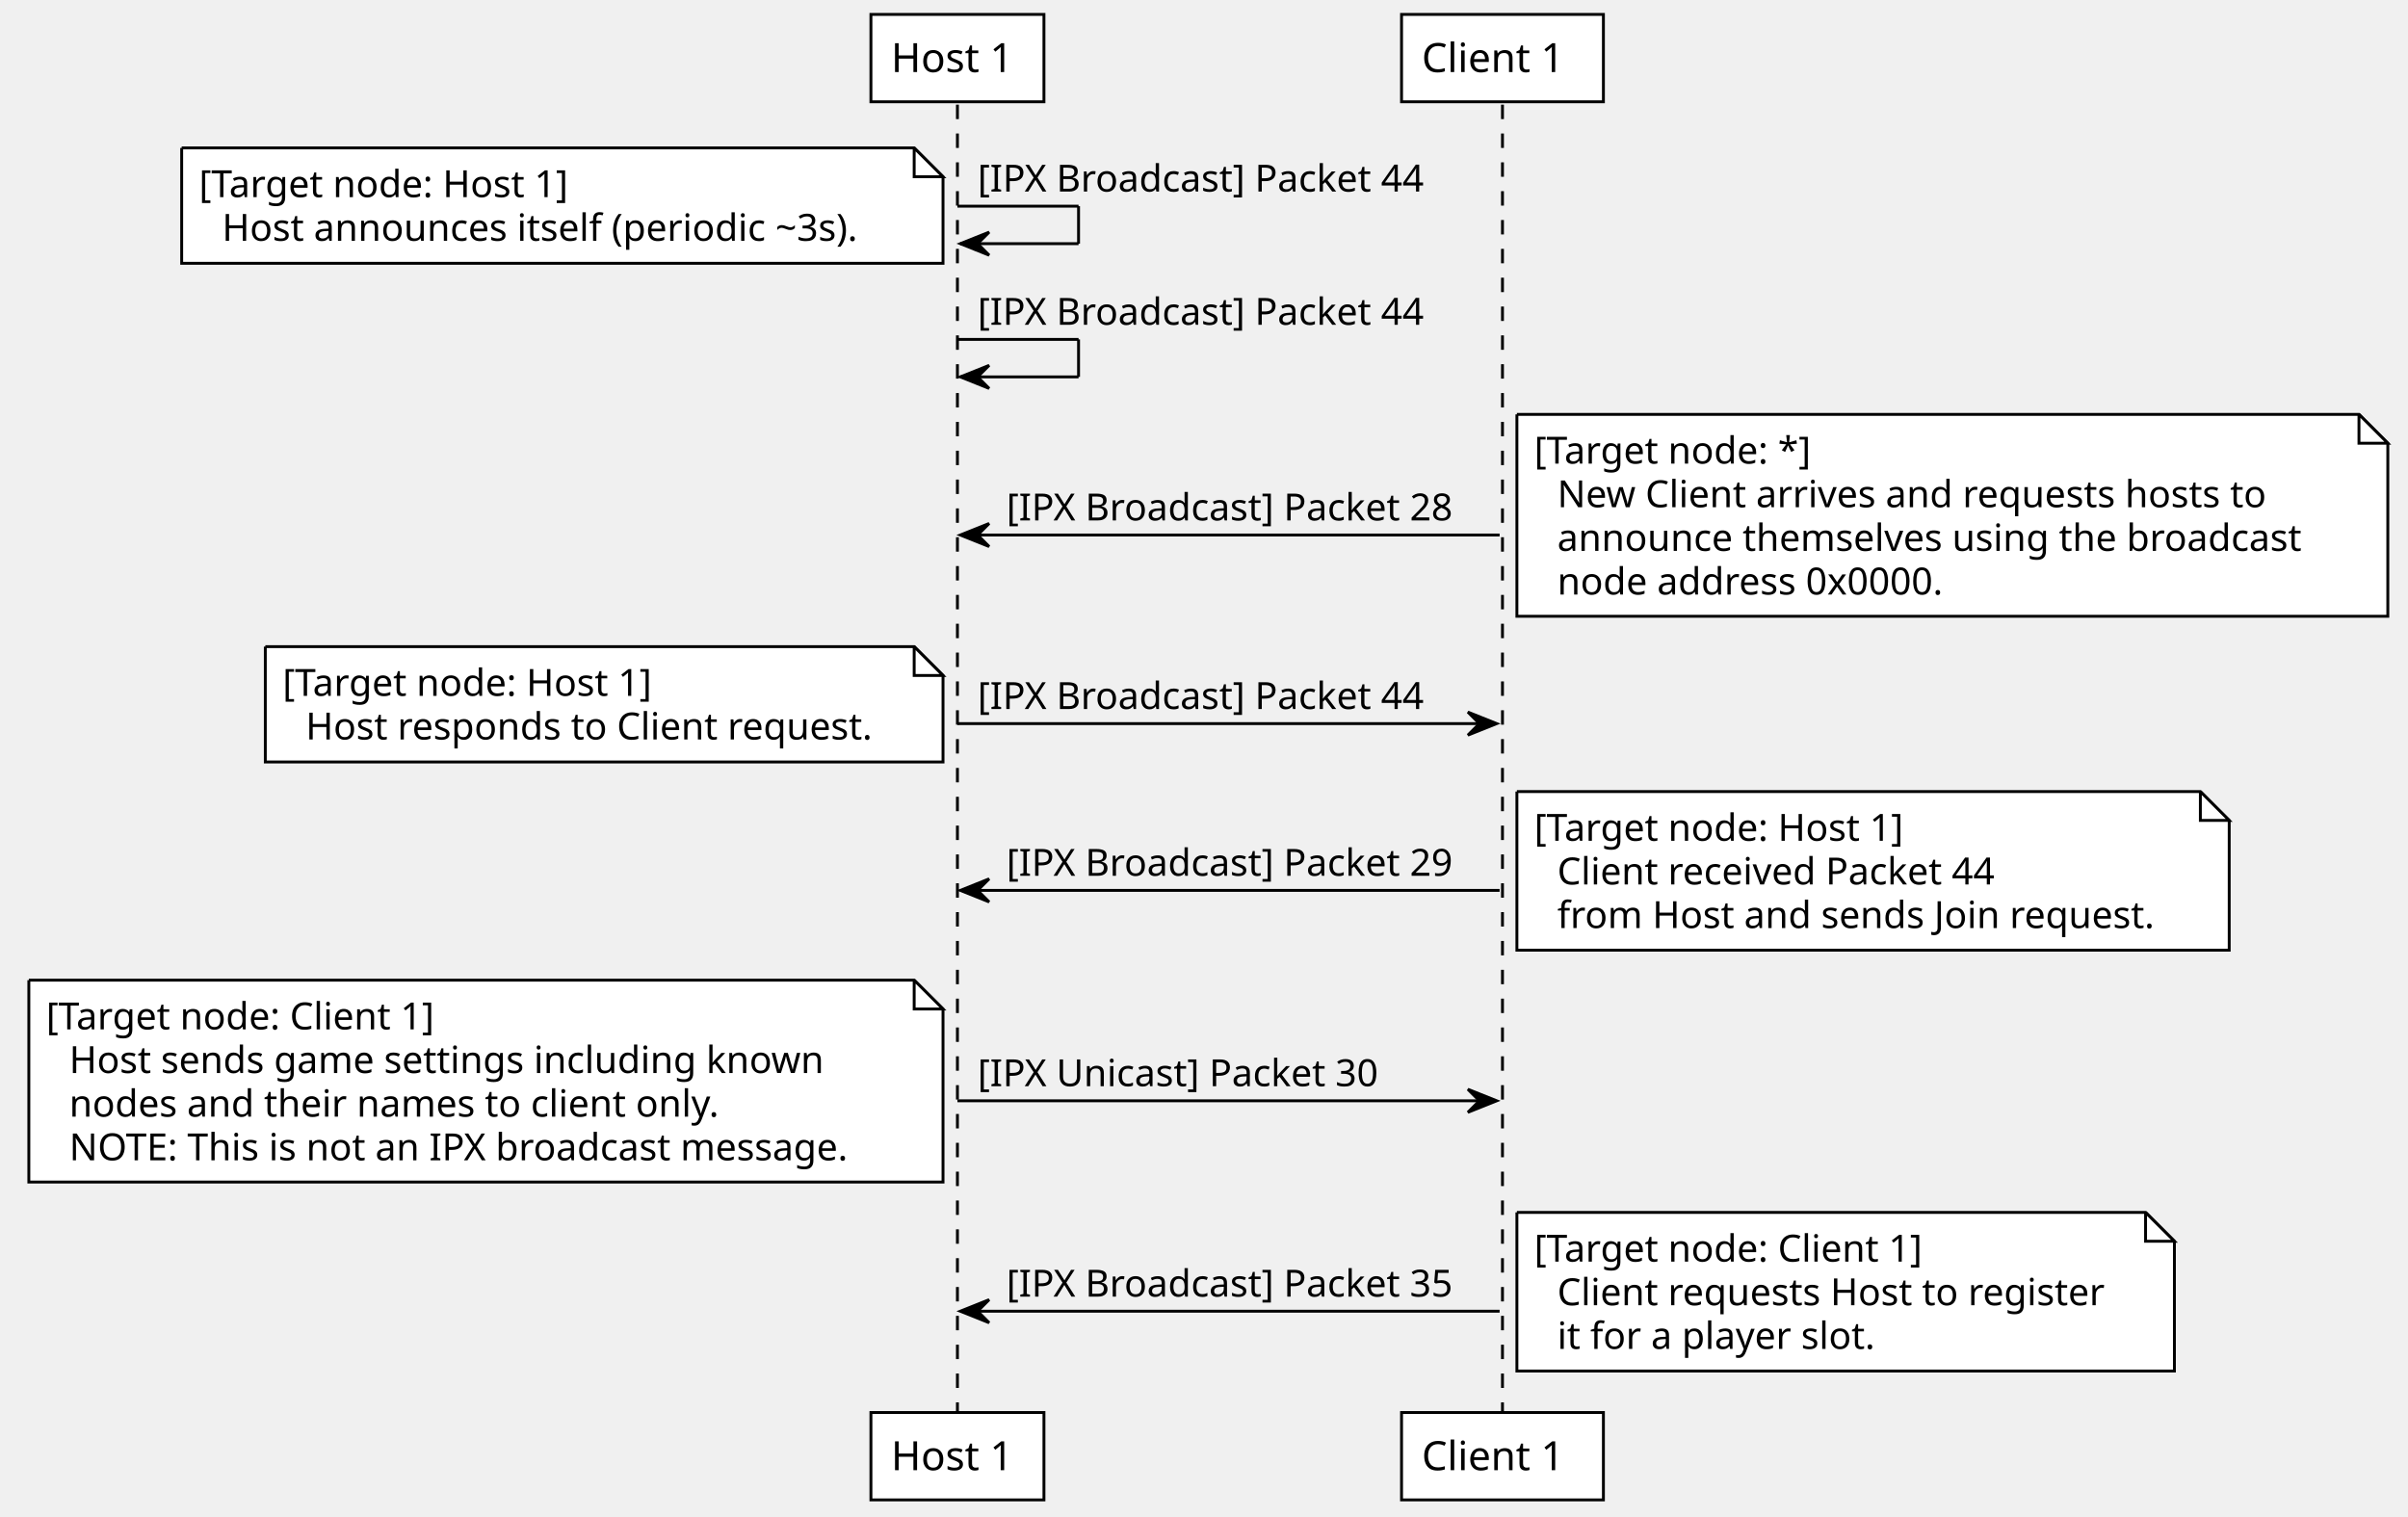
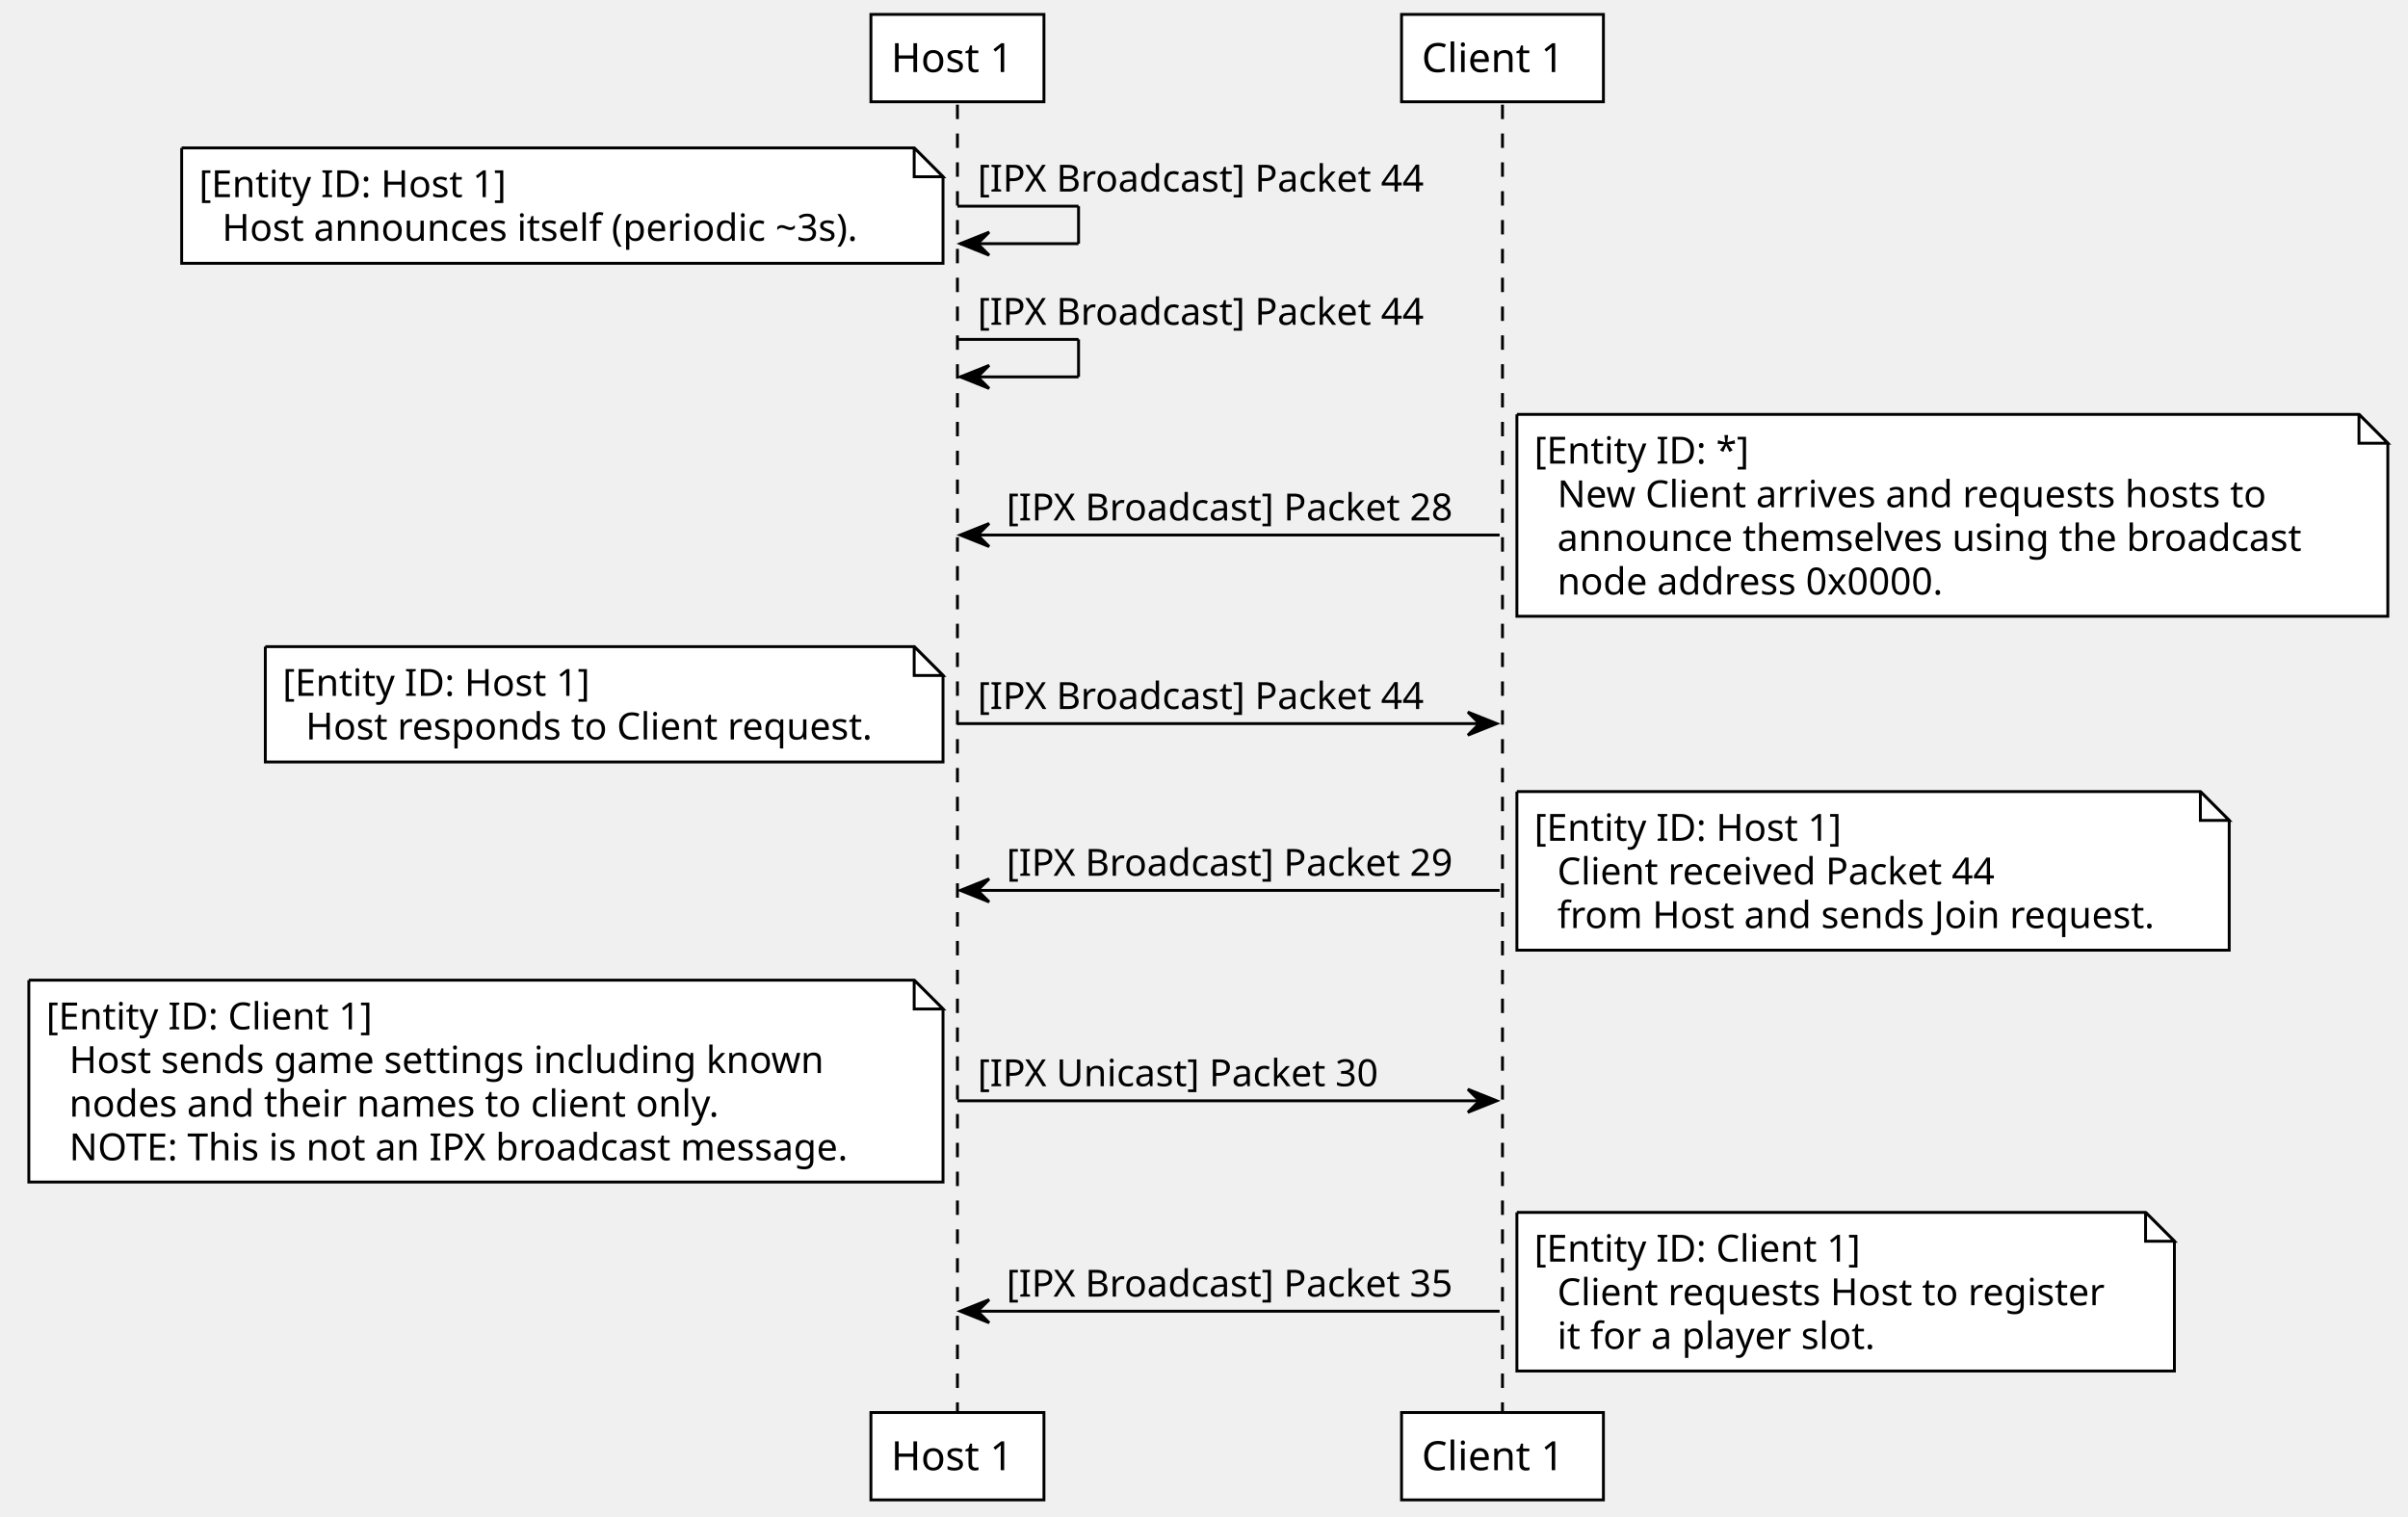
<svg xmlns="http://www.w3.org/2000/svg" contentScriptType="application/ecmascript" contentStyleType="text/css" height="526px" preserveAspectRatio="none" style="width:835px;height:526px;background:none;" version="1.1" viewBox="0 0 835 526" width="835px" zoomAndPan="magnify">
  <defs />
  <g>
    <line style="stroke:#000000;stroke-width:1.0;stroke-dasharray:5.0,5.0;" x1="332" x2="332" y1="36.297" y2="490.82" />
    <line style="stroke:#000000;stroke-width:1.0;stroke-dasharray:5.0,5.0;" x1="521" x2="521" y1="36.297" y2="490.82" />
    <rect fill="#FFFFFF" height="30.297" style="stroke:#000000;stroke-width:1.0;" width="60" x="302" y="5" />
    <text fill="#000000" font-family="Verdana" font-size="14" lengthAdjust="spacing" textLength="46" x="309" y="24.995">Host 1</text>
    <rect fill="#FFFFFF" height="30.297" style="stroke:#000000;stroke-width:1.0;" width="60" x="302" y="489.82" />
    <text fill="#000000" font-family="Verdana" font-size="14" lengthAdjust="spacing" textLength="46" x="309" y="509.815">Host 1</text>
    <rect fill="#FFFFFF" height="30.297" style="stroke:#000000;stroke-width:1.0;" width="70" x="486" y="5" />
    <text fill="#000000" font-family="Verdana" font-size="14" lengthAdjust="spacing" textLength="56" x="493" y="24.995">Client 1</text>
    <rect fill="#FFFFFF" height="30.297" style="stroke:#000000;stroke-width:1.0;" width="70" x="486" y="489.82" />
    <text fill="#000000" font-family="Verdana" font-size="14" lengthAdjust="spacing" textLength="56" x="493" y="509.815">Client 1</text>
    <line style="stroke:#000000;stroke-width:1.0;" x1="332" x2="374" y1="71.496" y2="71.496" />
    <line style="stroke:#000000;stroke-width:1.0;" x1="374" x2="374" y1="71.496" y2="84.496" />
    <line style="stroke:#000000;stroke-width:1.0;" x1="333" x2="374" y1="84.496" y2="84.496" />
    <polygon fill="#000000" points="343,80.496,333,84.496,343,88.496,339,84.496" style="stroke:#000000;stroke-width:1.0;" />
    <text fill="#000000" font-family="Verdana" font-size="13" lengthAdjust="spacing" textLength="165" x="339" y="66.43">[IPX Broadcast] Packet 44</text>
    <path d="M63,51.297 L63,91.297 L327,91.297 L327,61.297 L317,51.297 L63,51.297 " fill="#FFFFFF" style="stroke:#000000;stroke-width:1.0;" />
    <path d="M317,51.297 L317,61.297 L327,61.297 L317,51.297 " fill="#FFFFFF" style="stroke:#000000;stroke-width:1.0;" />
-     <text fill="#000000" font-family="Verdana" font-size="13" lengthAdjust="spacing" textLength="138" x="69" y="68.364">[Target node: Host 1]</text>
+     <text fill="#000000" font-family="Verdana" font-size="13" lengthAdjust="spacing" textLength="138" x="69" y="68.364">[Entity ID: Host 1]</text>
    <text fill="#000000" font-family="Verdana" font-size="13" lengthAdjust="spacing" textLength="235" x="77" y="83.497">Host announces itself (periodic ~3s).</text>
    <line style="stroke:#000000;stroke-width:1.0;" x1="332" x2="374" y1="117.695" y2="117.695" />
    <line style="stroke:#000000;stroke-width:1.0;" x1="374" x2="374" y1="117.695" y2="130.695" />
    <line style="stroke:#000000;stroke-width:1.0;" x1="333" x2="374" y1="130.695" y2="130.695" />
    <polygon fill="#000000" points="343,126.695,333,130.695,343,134.695,339,130.695" style="stroke:#000000;stroke-width:1.0;" />
    <text fill="#000000" font-family="Verdana" font-size="13" lengthAdjust="spacing" textLength="165" x="339" y="112.629">[IPX Broadcast] Packet 44</text>
    <polygon fill="#000000" points="343,181.527,333,185.527,343,189.527,339,185.527" style="stroke:#000000;stroke-width:1.0;" />
    <line style="stroke:#000000;stroke-width:1.0;" x1="337" x2="520" y1="185.527" y2="185.527" />
    <text fill="#000000" font-family="Verdana" font-size="13" lengthAdjust="spacing" textLength="165" x="349" y="180.461">[IPX Broadcast] Packet 28</text>
    <path d="M526,143.695 L526,213.695 L828,213.695 L828,153.695 L818,143.695 L526,143.695 " fill="#FFFFFF" style="stroke:#000000;stroke-width:1.0;" />
    <path d="M818,143.695 L818,153.695 L828,153.695 L818,143.695 " fill="#FFFFFF" style="stroke:#000000;stroke-width:1.0;" />
-     <text fill="#000000" font-family="Verdana" font-size="13" lengthAdjust="spacing" textLength="104" x="532" y="160.762">[Target node: *]</text>
+     <text fill="#000000" font-family="Verdana" font-size="13" lengthAdjust="spacing" textLength="104" x="532" y="160.762">[Entity ID: *]</text>
    <text fill="#000000" font-family="Verdana" font-size="13" lengthAdjust="spacing" textLength="260" x="540" y="175.895">New Client arrives and requests hosts to</text>
    <text fill="#000000" font-family="Verdana" font-size="13" lengthAdjust="spacing" textLength="273" x="540" y="191.028">announce themselves using the broadcast</text>
    <text fill="#000000" font-family="Verdana" font-size="13" lengthAdjust="spacing" textLength="143" x="540" y="206.161">node address 0x0000.</text>
    <polygon fill="#000000" points="509,246.926,519,250.926,509,254.926,513,250.926" style="stroke:#000000;stroke-width:1.0;" />
    <line style="stroke:#000000;stroke-width:1.0;" x1="332" x2="515" y1="250.926" y2="250.926" />
    <text fill="#000000" font-family="Verdana" font-size="13" lengthAdjust="spacing" textLength="165" x="339" y="245.86">[IPX Broadcast] Packet 44</text>
    <path d="M92,224.227 L92,264.227 L327,264.227 L327,234.227 L317,224.227 L92,224.227 " fill="#FFFFFF" style="stroke:#000000;stroke-width:1.0;" />
    <path d="M317,224.227 L317,234.227 L327,234.227 L317,224.227 " fill="#FFFFFF" style="stroke:#000000;stroke-width:1.0;" />
-     <text fill="#000000" font-family="Verdana" font-size="13" lengthAdjust="spacing" textLength="138" x="98" y="241.293">[Target node: Host 1]</text>
+     <text fill="#000000" font-family="Verdana" font-size="13" lengthAdjust="spacing" textLength="138" x="98" y="241.293">[Entity ID: Host 1]</text>
    <text fill="#000000" font-family="Verdana" font-size="13" lengthAdjust="spacing" textLength="206" x="106" y="256.426">Host responds to Client request.</text>
    <polygon fill="#000000" points="343,304.758,333,308.758,343,312.758,339,308.758" style="stroke:#000000;stroke-width:1.0;" />
    <line style="stroke:#000000;stroke-width:1.0;" x1="337" x2="520" y1="308.758" y2="308.758" />
    <text fill="#000000" font-family="Verdana" font-size="13" lengthAdjust="spacing" textLength="165" x="349" y="303.692">[IPX Broadcast] Packet 29</text>
    <path d="M526,274.492 L526,329.492 L773,329.492 L773,284.492 L763,274.492 L526,274.492 " fill="#FFFFFF" style="stroke:#000000;stroke-width:1.0;" />
    <path d="M763,274.492 L763,284.492 L773,284.492 L763,274.492 " fill="#FFFFFF" style="stroke:#000000;stroke-width:1.0;" />
-     <text fill="#000000" font-family="Verdana" font-size="13" lengthAdjust="spacing" textLength="138" x="532" y="291.559">[Target node: Host 1]</text>
+     <text fill="#000000" font-family="Verdana" font-size="13" lengthAdjust="spacing" textLength="138" x="532" y="291.559">[Entity ID: Host 1]</text>
    <text fill="#000000" font-family="Verdana" font-size="13" lengthAdjust="spacing" textLength="162" x="540" y="306.692">Client received Packet 44</text>
    <text fill="#000000" font-family="Verdana" font-size="13" lengthAdjust="spacing" textLength="218" x="540" y="321.825">from Host and sends Join request.</text>
    <polygon fill="#000000" points="509,377.723,519,381.723,509,385.723,513,381.723" style="stroke:#000000;stroke-width:1.0;" />
    <line style="stroke:#000000;stroke-width:1.0;" x1="332" x2="515" y1="381.723" y2="381.723" />
    <text fill="#000000" font-family="Verdana" font-size="13" lengthAdjust="spacing" textLength="148" x="339" y="376.657">[IPX Unicast] Packet 30</text>
    <path d="M10,339.891 L10,409.891 L327,409.891 L327,349.891 L317,339.891 L10,339.891 " fill="#FFFFFF" style="stroke:#000000;stroke-width:1.0;" />
    <path d="M317,339.891 L317,349.891 L327,349.891 L317,339.891 " fill="#FFFFFF" style="stroke:#000000;stroke-width:1.0;" />
-     <text fill="#000000" font-family="Verdana" font-size="13" lengthAdjust="spacing" textLength="145" x="16" y="356.957">[Target node: Client 1]</text>
+     <text fill="#000000" font-family="Verdana" font-size="13" lengthAdjust="spacing" textLength="145" x="16" y="356.957">[Entity ID: Client 1]</text>
    <text fill="#000000" font-family="Verdana" font-size="13" lengthAdjust="spacing" textLength="273" x="24" y="372.09">Host sends game settings including known</text>
    <text fill="#000000" font-family="Verdana" font-size="13" lengthAdjust="spacing" textLength="238" x="24" y="387.223">nodes and their names to client only.</text>
    <text fill="#000000" font-family="Verdana" font-size="13" lengthAdjust="spacing" textLength="288" x="24" y="402.356">NOTE: This is not an IPX broadcast message.</text>
    <polygon fill="#000000" points="343,450.688,333,454.688,343,458.688,339,454.688" style="stroke:#000000;stroke-width:1.0;" />
    <line style="stroke:#000000;stroke-width:1.0;" x1="337" x2="520" y1="454.688" y2="454.688" />
    <text fill="#000000" font-family="Verdana" font-size="13" lengthAdjust="spacing" textLength="165" x="349" y="449.622">[IPX Broadcast] Packet 35</text>
    <path d="M526,420.422 L526,475.422 L754,475.422 L754,430.422 L744,420.422 L526,420.422 " fill="#FFFFFF" style="stroke:#000000;stroke-width:1.0;" />
    <path d="M744,420.422 L744,430.422 L754,430.422 L744,420.422 " fill="#FFFFFF" style="stroke:#000000;stroke-width:1.0;" />
-     <text fill="#000000" font-family="Verdana" font-size="13" lengthAdjust="spacing" textLength="145" x="532" y="437.489">[Target node: Client 1]</text>
+     <text fill="#000000" font-family="Verdana" font-size="13" lengthAdjust="spacing" textLength="145" x="532" y="437.489">[Entity ID: Client 1]</text>
    <text fill="#000000" font-family="Verdana" font-size="13" lengthAdjust="spacing" textLength="199" x="540" y="452.622">Client requests Host to register</text>
    <text fill="#000000" font-family="Verdana" font-size="13" lengthAdjust="spacing" textLength="117" x="540" y="467.754">it for a player slot.</text>
  </g>
</svg>
